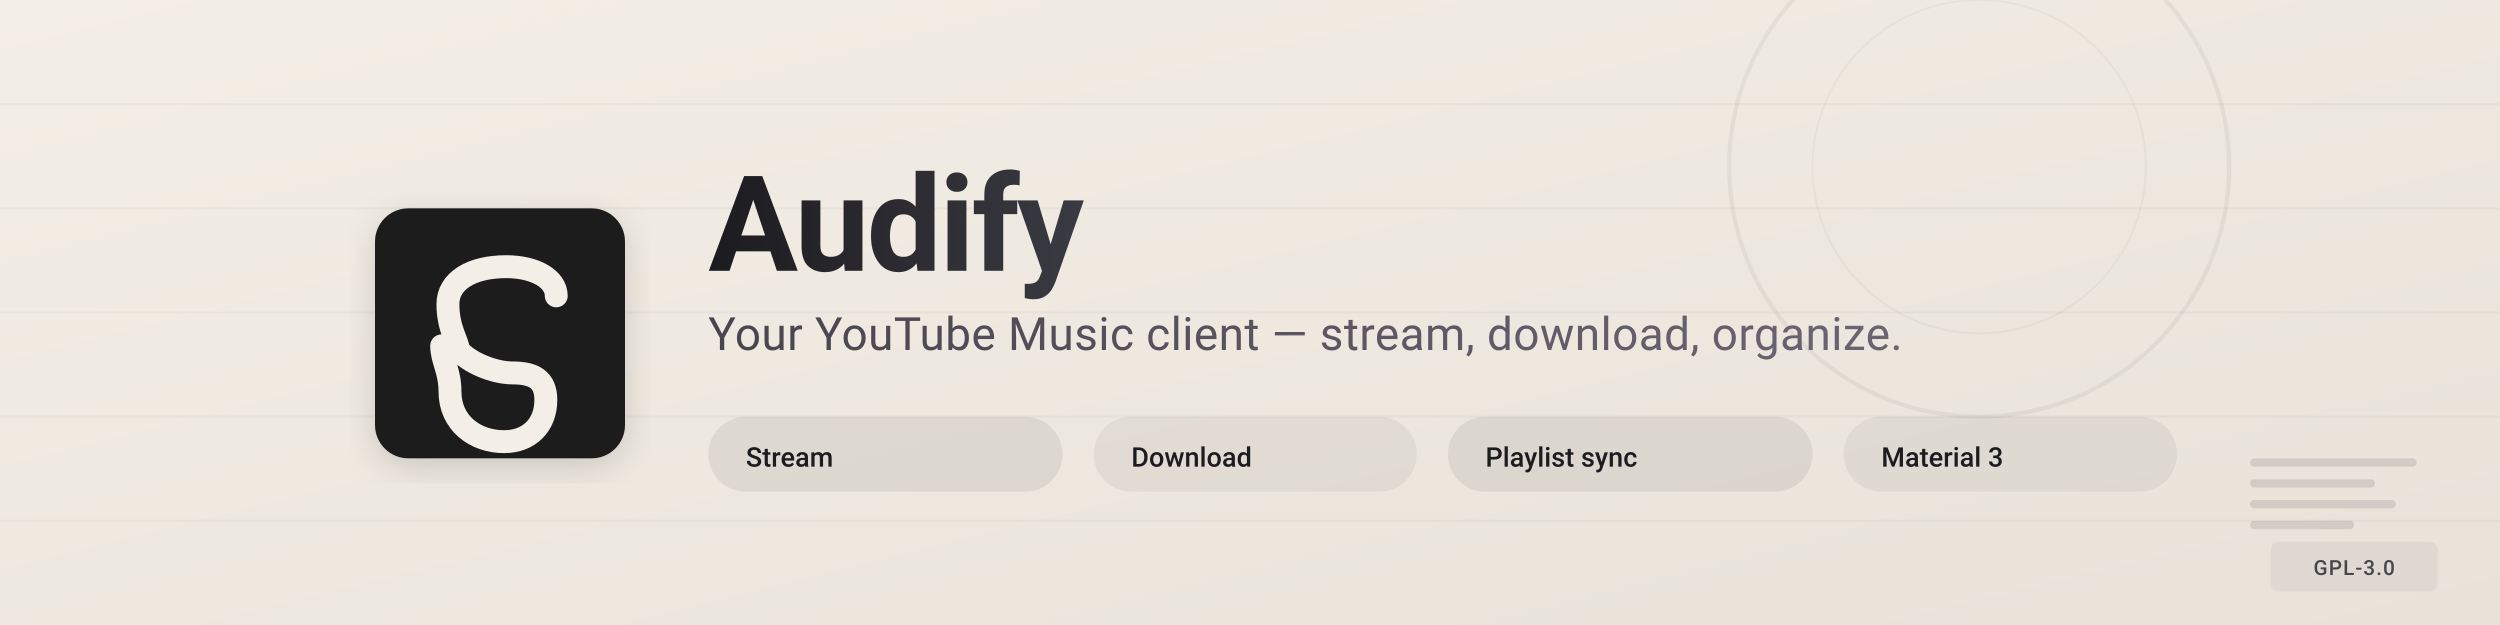
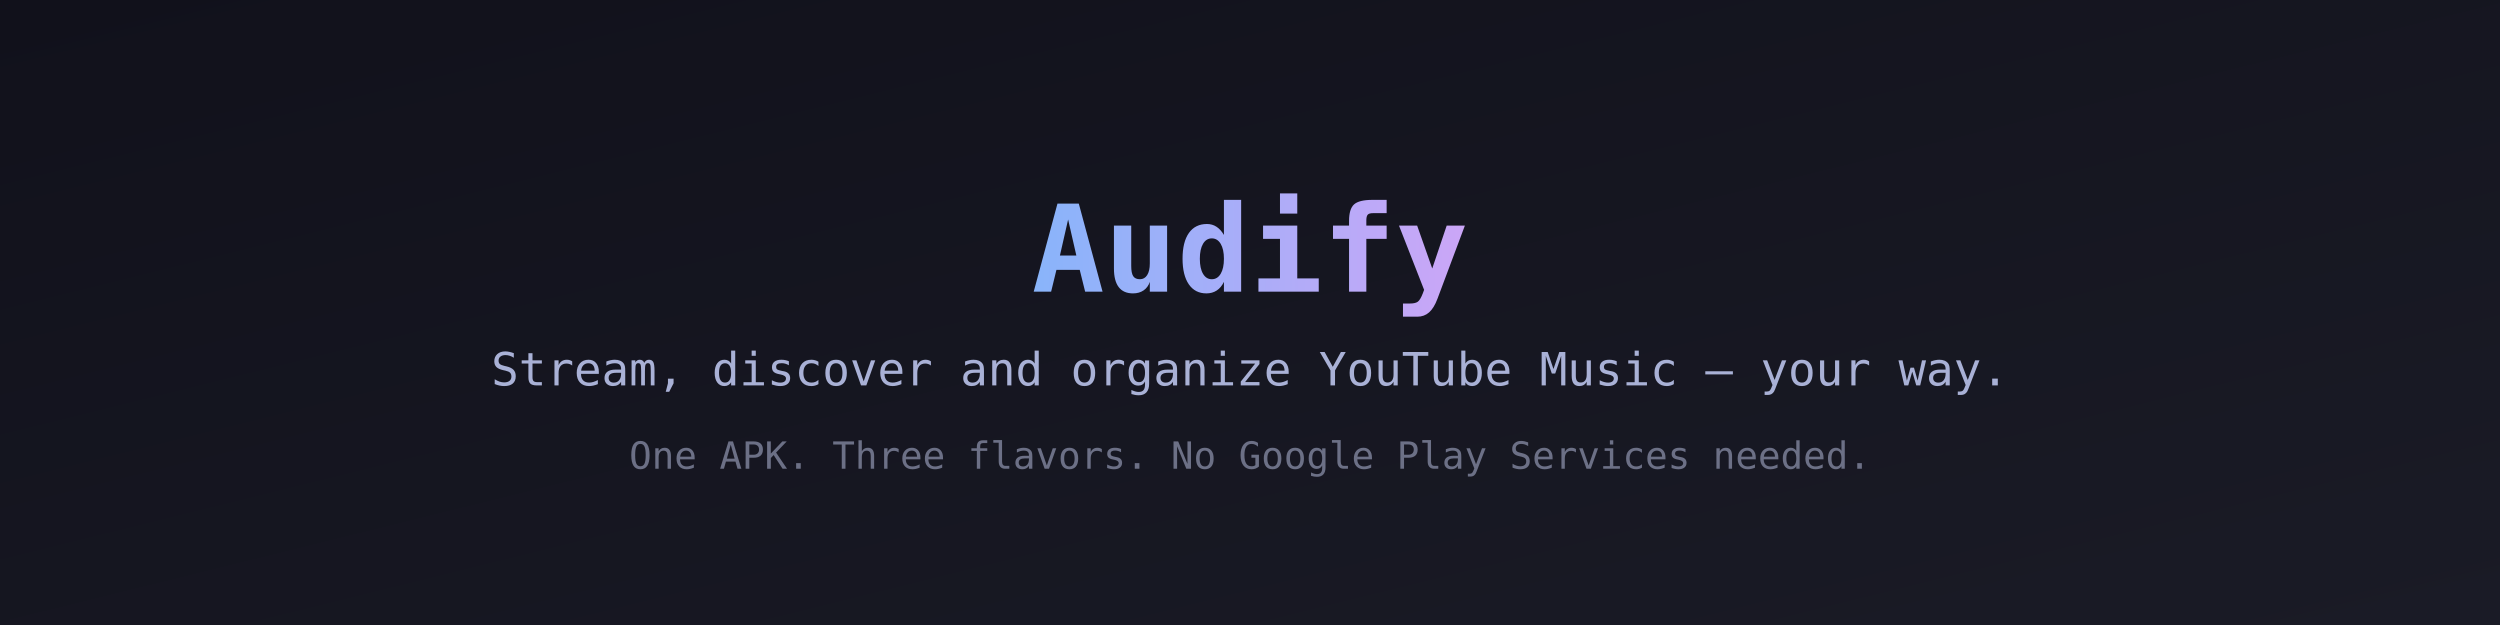
<svg xmlns="http://www.w3.org/2000/svg" width="1200" height="300" viewBox="0 0 1200 300" role="img" aria-label="Audify banner">
  <defs>
    <linearGradient id="bg" x1="0" y1="0" x2="1" y2="1">
-       <stop offset="0" stop-color="#F4EFE6" />
-       <stop offset="1" stop-color="#E8E2D9" />
+       <stop offset="0" stop-color="#11111b" />
+       <stop offset="1" stop-color="#1a1b26" />
    </linearGradient>
-     <linearGradient id="accent" x1="0" y1="0" x2="1" y2="0">
-       <stop offset="0" stop-color="#1C1B1F" />
-       <stop offset="1" stop-color="#3A3A42" />
+     <linearGradient id="title" x1="0" y1="0" x2="1" y2="0">
+       <stop offset="0" stop-color="#89b4fa" />
+       <stop offset="1" stop-color="#cba6f7" />
    </linearGradient>
-     <linearGradient id="subtitle" x1="0" y1="0" x2="1" y2="0">
-       <stop offset="0" stop-color="#49454F" />
-       <stop offset="1" stop-color="#6B6573" />
-     </linearGradient>
-     <filter id="shadow" x="-10%" y="-10%" width="120%" height="120%">
-       <feDropShadow dx="0" dy="4" stdDeviation="8" flood-color="#1C1B1F" flood-opacity="0.15" />
-     </filter>
-     <filter id="softShadow" x="-10%" y="-10%" width="120%" height="120%">
-       <feDropShadow dx="0" dy="2" stdDeviation="3" flood-color="#1C1B1F" flood-opacity="0.1" />
-     </filter>
  </defs>
  <rect width="1200" height="300" fill="url(#bg)" />
-   <g opacity="0.04">
-     <line x1="0" y1="50" x2="1200" y2="50" stroke="#1C1B1F" stroke-width="1" />
-     <line x1="0" y1="100" x2="1200" y2="100" stroke="#1C1B1F" stroke-width="1" />
-     <line x1="0" y1="150" x2="1200" y2="150" stroke="#1C1B1F" stroke-width="1" />
-     <line x1="0" y1="200" x2="1200" y2="200" stroke="#1C1B1F" stroke-width="1" />
-     <line x1="0" y1="250" x2="1200" y2="250" stroke="#1C1B1F" stroke-width="1" />
-   </g>
-   <circle cx="950" cy="80" r="120" fill="none" stroke="#1C1B1F" stroke-width="2" opacity="0.06" />
-   <circle cx="950" cy="80" r="80" fill="none" stroke="#1C1B1F" stroke-width="1" opacity="0.04" />
-   <g transform="translate(180, 100)" filter="url(#shadow)">
-     <rect x="0" y="0" width="120" height="120" rx="16" fill="#1C1B1F" />
-     <path d="M 87,42 C 87,34 77,28 63,28 C 46,28 35,35 35,46 C 35,58 40,64 40,68 C 45,74 57,79 66,79 C 76,79 82,82 82,92 C 82,104 74,112 62,112 C 48,112 36,103 36,88 C 36,78 32,73 32,66" fill="none" stroke="#F4EFE6" stroke-width="11" stroke-linecap="round" stroke-linejoin="round" />
-   </g>
-   <text x="340" y="130" font-family="system-ui, -apple-system, 'Segoe UI', Roboto, sans-serif" font-size="64" font-weight="700" fill="url(#accent)" letter-spacing="-0.02em">Audify</text>
-   <text x="340" y="168" font-family="system-ui, -apple-system, 'Segoe UI', Roboto, sans-serif" font-size="22" fill="url(#subtitle)" letter-spacing="0.01em">Your YouTube Music client — stream, download, organize.</text>
-   <g transform="translate(340, 200)">
-     <rect x="0" y="0" width="170" height="36" rx="18" fill="#1C1B1F" opacity="0.08" />
-     <text x="18" y="24" font-family="system-ui, -apple-system, 'Segoe UI', Roboto, sans-serif" font-size="13" font-weight="500" fill="#1C1B1F">Stream</text>
-     <rect x="185" y="0" width="155" height="36" rx="18" fill="#1C1B1F" opacity="0.06" />
-     <text x="203" y="24" font-family="system-ui, -apple-system, 'Segoe UI', Roboto, sans-serif" font-size="13" font-weight="500" fill="#1C1B1F">Download</text>
-     <rect x="355" y="0" width="175" height="36" rx="18" fill="#1C1B1F" opacity="0.08" />
-     <text x="373" y="24" font-family="system-ui, -apple-system, 'Segoe UI', Roboto, sans-serif" font-size="13" font-weight="500" fill="#1C1B1F">Playlist sync</text>
-     <rect x="545" y="0" width="160" height="36" rx="18" fill="#1C1B1F" opacity="0.06" />
-     <text x="563" y="24" font-family="system-ui, -apple-system, 'Segoe UI', Roboto, sans-serif" font-size="13" font-weight="500" fill="#1C1B1F">Material 3</text>
-   </g>
-   <g transform="translate(1080, 220)" opacity="0.12">
-     <rect x="0" y="0" width="80" height="4" rx="2" fill="#1C1B1F" />
-     <rect x="0" y="10" width="60" height="4" rx="2" fill="#1C1B1F" />
-     <rect x="0" y="20" width="70" height="4" rx="2" fill="#1C1B1F" />
-     <rect x="0" y="30" width="50" height="4" rx="2" fill="#1C1B1F" />
-   </g>
-   <g transform="translate(1090, 260)">
-     <rect x="0" y="0" width="80" height="24" rx="4" fill="#1C1B1F" opacity="0.05" stroke="#1C1B1F" stroke-width="1" stroke-opacity="0.1" />
-     <text x="40" y="16" font-family="system-ui, -apple-system, 'Segoe UI', Roboto, sans-serif" font-size="10" font-weight="500" fill="#49454F" text-anchor="middle" letter-spacing="0.05em">GPL-3.0</text>
-   </g>
+   <text x="600" y="140" font-family="Menlo, Consolas, monospace" font-size="58" font-weight="bold" fill="url(#title)" text-anchor="middle">Audify</text>
+   <text x="600" y="185" font-family="Menlo, Consolas, monospace" font-size="22" fill="#a9b1d6" text-anchor="middle">Stream, discover and organize YouTube Music — your way.</text>
+   <text x="600" y="225" font-family="Menlo, Consolas, monospace" font-size="18" fill="#6c7086" text-anchor="middle">One APK. Three flavors. No Google Play Services needed.</text>
</svg>
